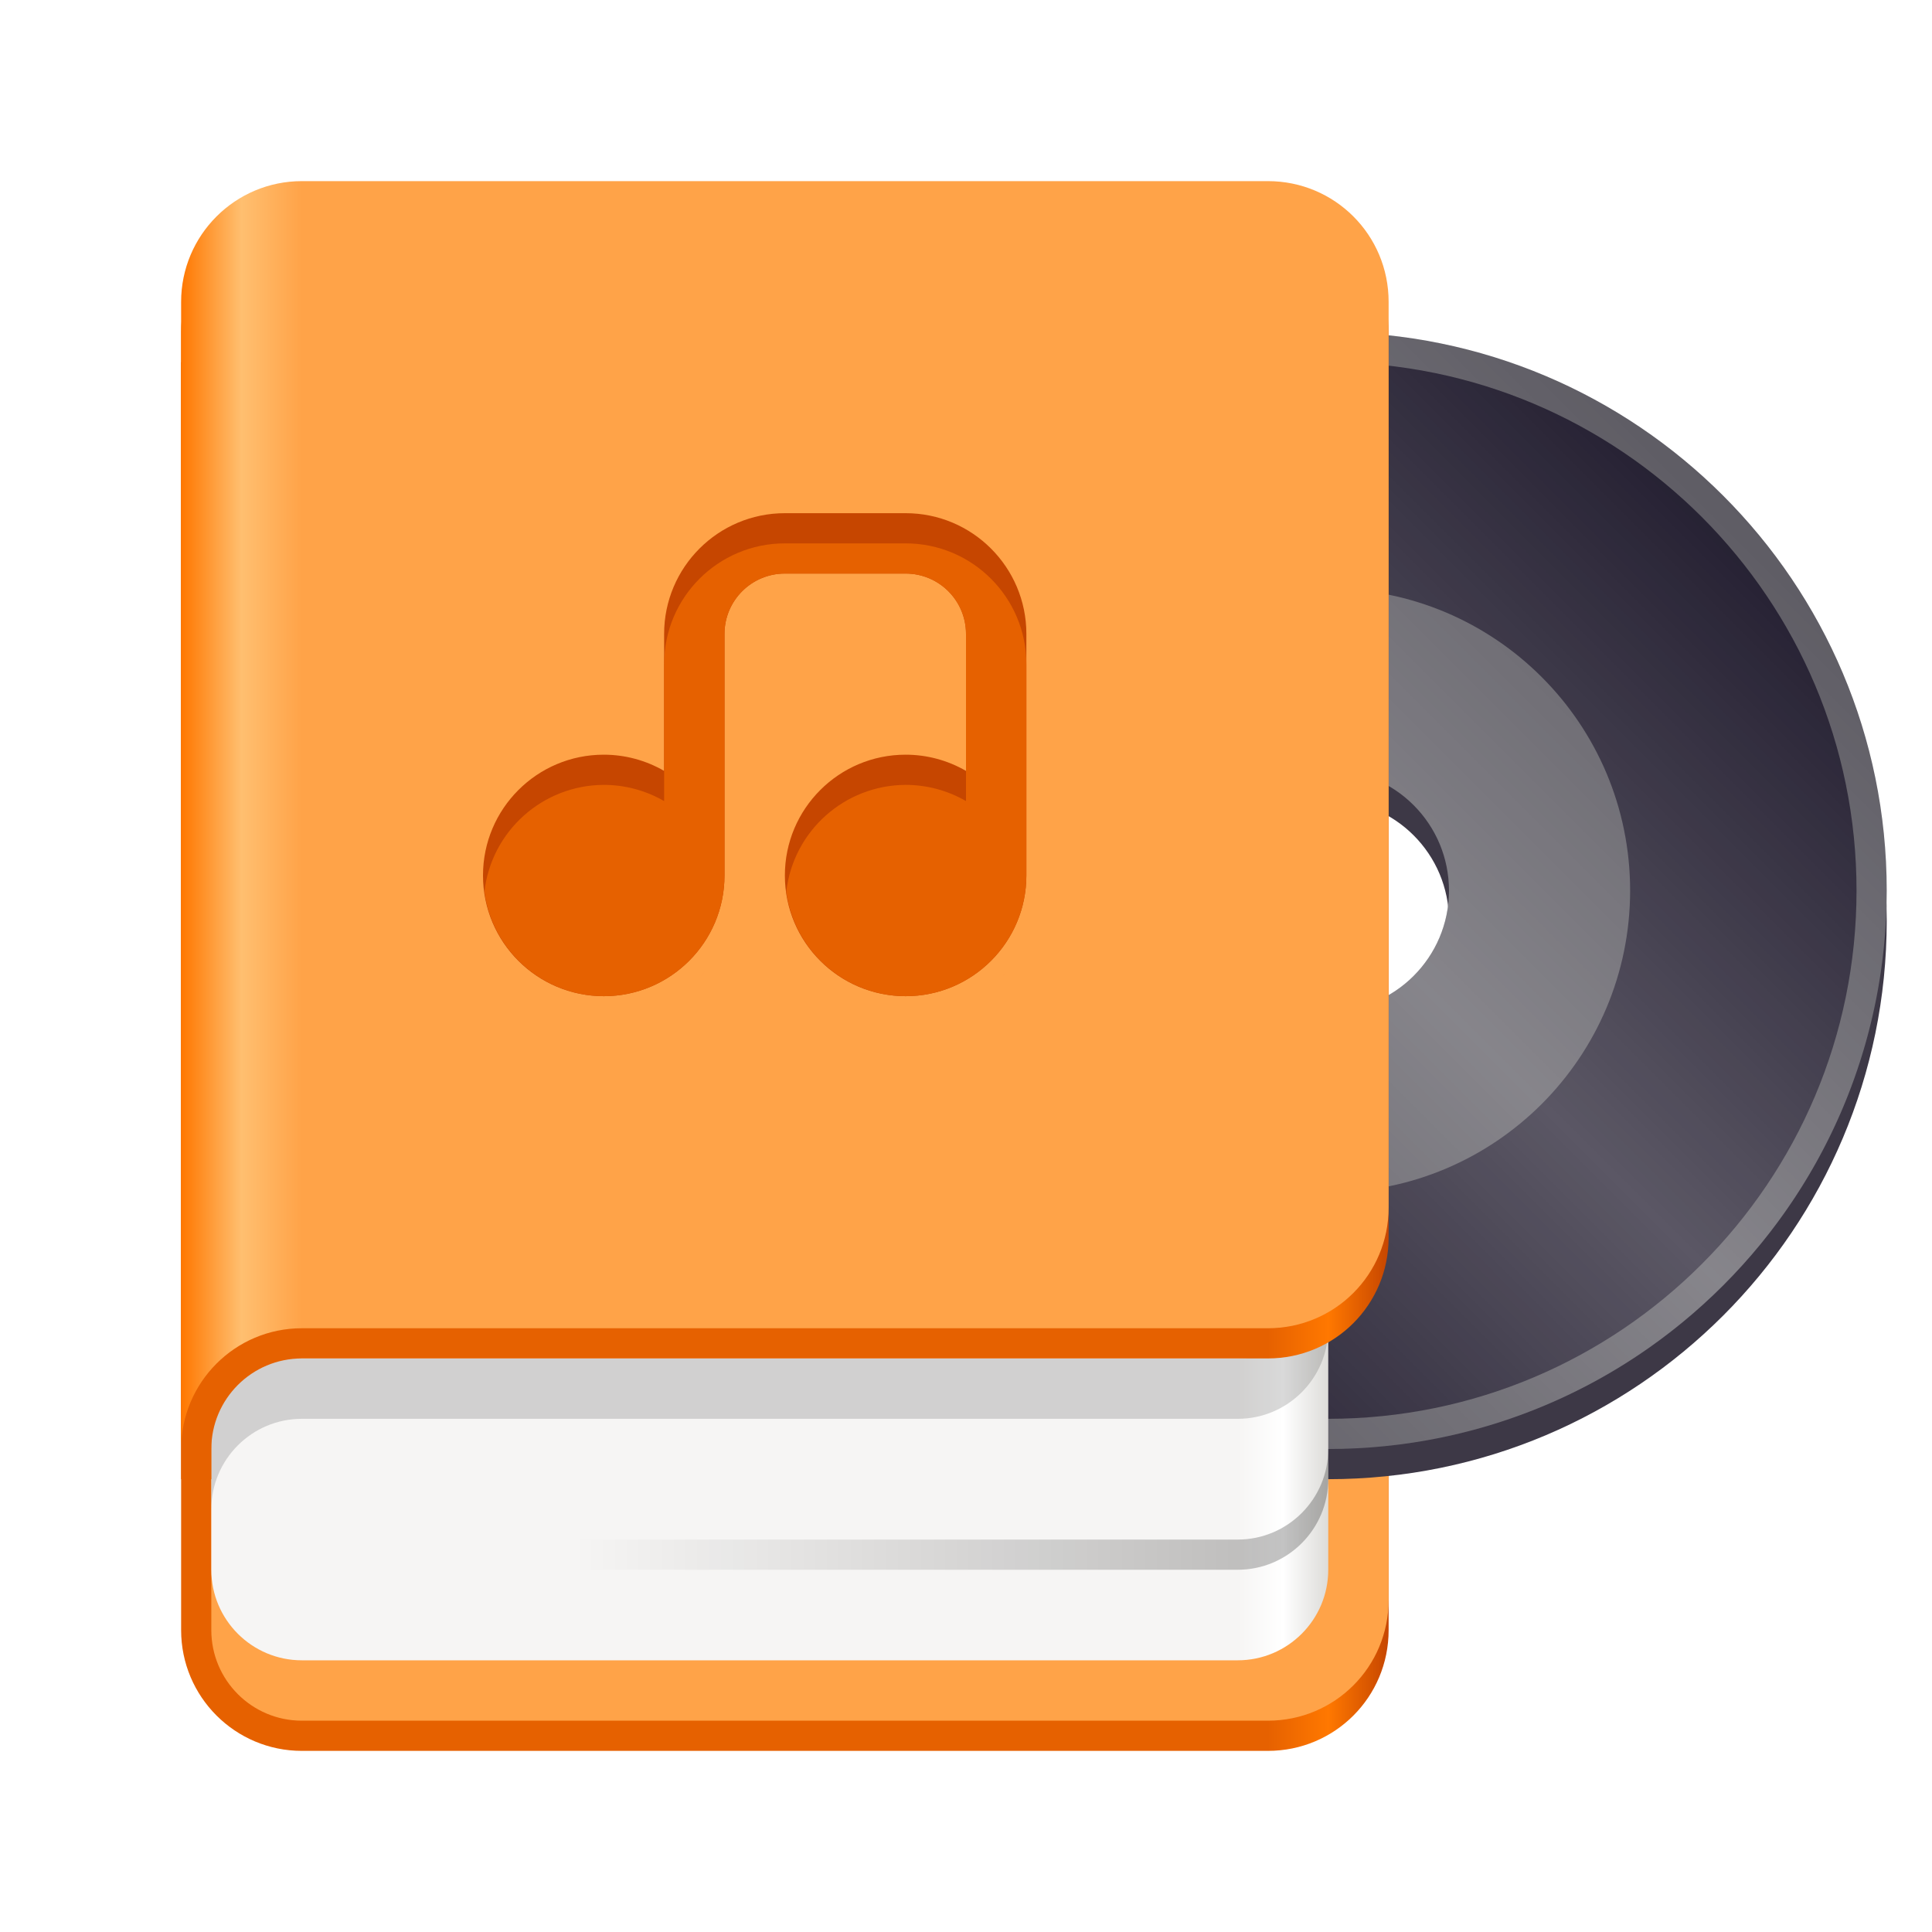
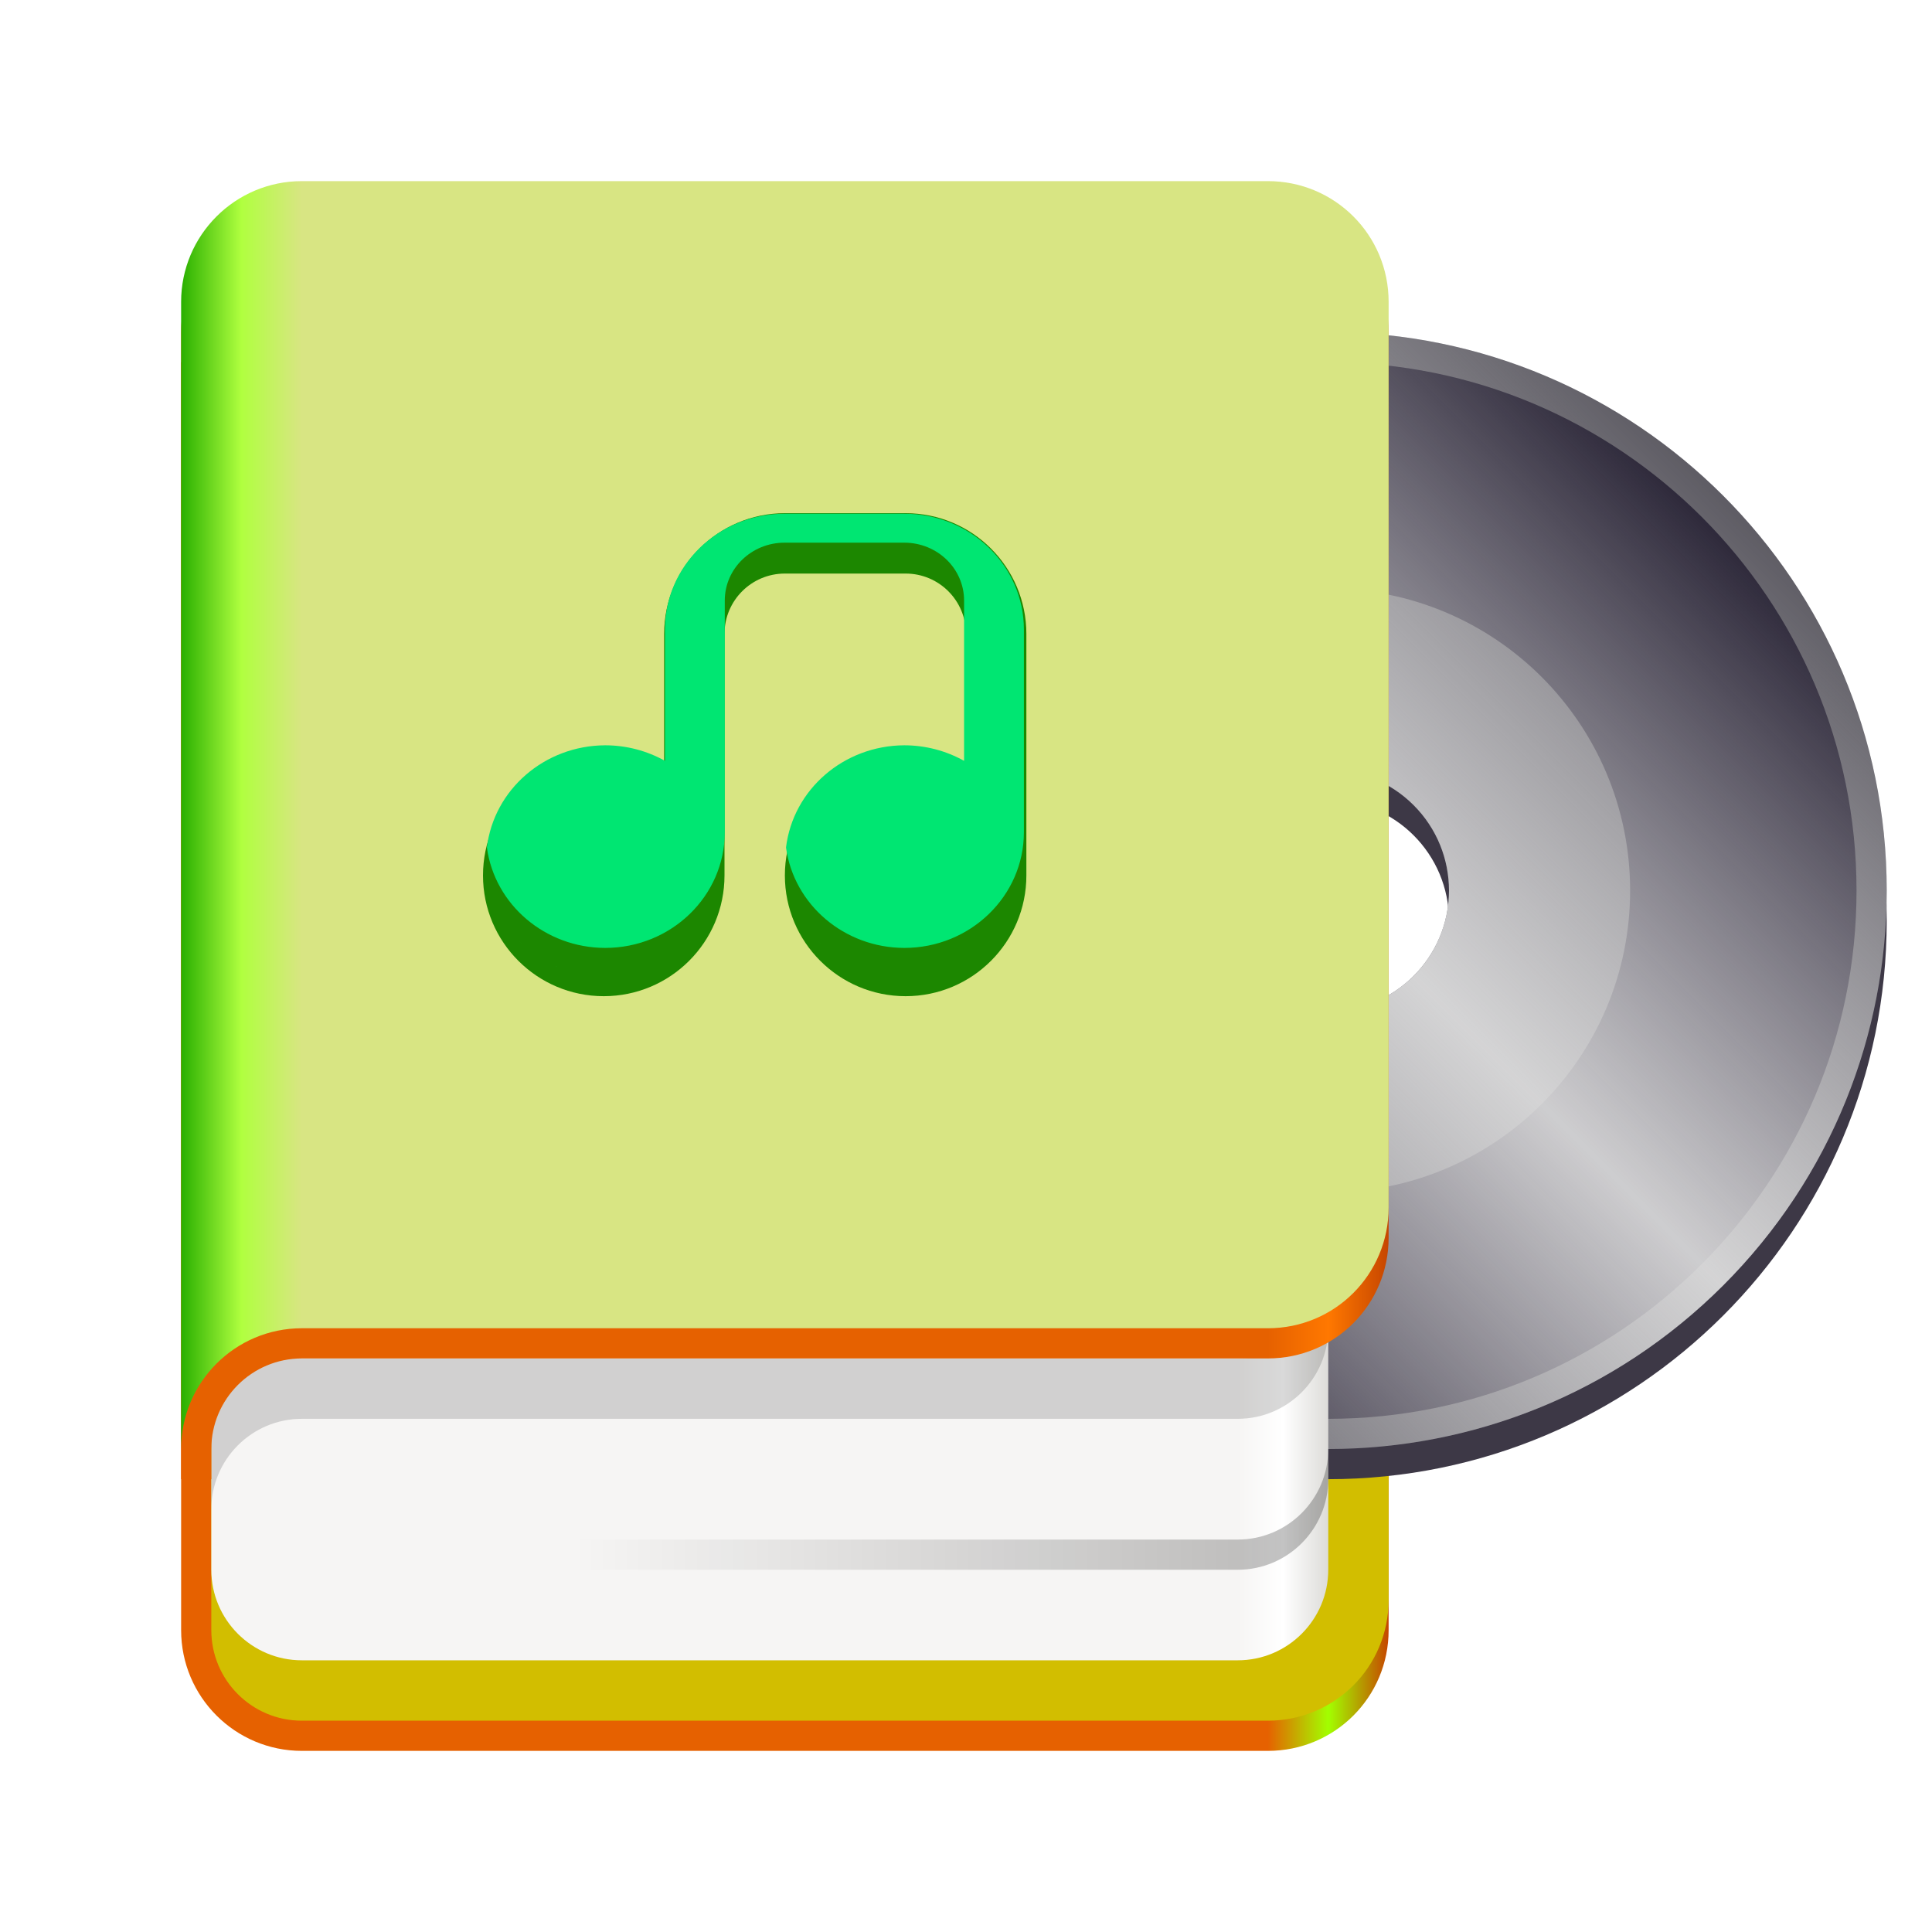
- <svg xmlns="http://www.w3.org/2000/svg" xmlns:xlink="http://www.w3.org/1999/xlink" height="128px" viewBox="0 0 128 128" width="128px">
+ <svg xmlns="http://www.w3.org/2000/svg" xmlns:xlink="http://www.w3.org/1999/xlink" height="128px" viewBox="0 0 128 128" width="128px" version="1.1" id="svg26">
+   <defs id="defs26">
+     <linearGradient id="linearGradient28" gradientUnits="userSpaceOnUse">
+       <stop offset="0" stop-color="#e66100" id="stop26" />
+       <stop offset="0.5" stop-color="#ff7800" id="stop27" style="stop-color:#a2ff00;stop-opacity:1;" />
+       <stop offset="1" stop-color="#c64600" id="stop28" />
+     </linearGradient>
+   </defs>
  <linearGradient id="a" gradientUnits="userSpaceOnUse">
-     <stop offset="0" stop-color="#e66100" />
-     <stop offset="0.5" stop-color="#ff7800" />
-     <stop offset="1" stop-color="#c64600" />
+     <stop offset="0" stop-color="#e66100" id="stop1" />
+     <stop offset="0.5" stop-color="#ff7800" id="stop2" />
+     <stop offset="1" stop-color="#c64600" id="stop3" />
  </linearGradient>
-   <linearGradient id="b" x1="84" x2="92" xlink:href="#a" y1="70" y2="70" />
+   <linearGradient id="b" x1="84" x2="92" xlink:href="#linearGradient28" y1="70" y2="70" />
  <linearGradient id="c" gradientTransform="matrix(0.707107 -0.707107 0.707107 0.707107 -137.5671 -42.11627)" gradientUnits="userSpaceOnUse" x1="51" x2="125" y1="231" y2="231">
-     <stop offset="0" stop-color="#ffffff" stop-opacity="0" />
-     <stop offset="0.5" stop-color="#ffffff" stop-opacity="0.251" />
-     <stop offset="1" stop-color="#ffffff" stop-opacity="0" />
+     <stop offset="0" stop-color="#ffffff" stop-opacity="0" id="stop4" />
+     <stop offset="0.5" stop-color="#ffffff" stop-opacity="0.251" id="stop5" style="stop-color:#e3e3e3;stop-opacity:0.887;" />
+     <stop offset="1" stop-color="#ffffff" stop-opacity="0" id="stop6" />
  </linearGradient>
  <linearGradient id="d" gradientUnits="userSpaceOnUse" x1="82" x2="88" y1="75" y2="75">
-     <stop offset="0" stop-color="#f6f5f4" />
-     <stop offset="0.5" stop-color="#ffffff" />
-     <stop offset="1" stop-color="#dddcd9" />
+     <stop offset="0" stop-color="#f6f5f4" id="stop7" />
+     <stop offset="0.5" stop-color="#ffffff" id="stop8" />
+     <stop offset="1" stop-color="#dddcd9" id="stop9" />
  </linearGradient>
  <linearGradient id="e" x1="84" x2="92" xlink:href="#a" y1="56" y2="56" />
  <linearGradient id="f" gradientUnits="userSpaceOnUse" x1="12" x2="20" y1="54" y2="54">
-     <stop offset="0" stop-color="#ff7700" />
-     <stop offset="0.5" stop-color="#ffbf70" />
-     <stop offset="1" stop-color="#ffa348" />
+     <stop offset="0" stop-color="#ff7700" id="stop10" style="stop-color:#29af00;stop-opacity:1;" />
+     <stop offset="0.5" stop-color="#ffbf70" id="stop11" style="stop-color:#b0ff3f;stop-opacity:1;" />
+     <stop offset="1" stop-color="#ffa348" id="stop12" style="stop-color:#d8e583;stop-opacity:1;" />
  </linearGradient>
  <linearGradient id="g" gradientUnits="userSpaceOnUse" x1="38" x2="88" y1="100" y2="100">
-     <stop offset="0" stop-opacity="0" />
-     <stop offset="1" stop-opacity="0.251" />
+     <stop offset="0" stop-opacity="0" id="stop13" />
+     <stop offset="1" stop-opacity="0.251" id="stop14" />
  </linearGradient>
-   <path d="m 12 24 v 84 c 0 4.418 3.582 8 8 8 h 64 c 4.434 0 8 -3.566 8 -8 v -76 c 0 -4.434 -3.566 -8 -8 -8 z m 0 0" fill="url(#b)" />
-   <path d="m 14 38 v 70 c 0 3.312 2.688 6 6 6 h 64 c 4.434 0 8 -3.566 8 -8 v -60 c 0 -4.434 -3.566 -8 -8 -8 z m 0 0" fill="#ffa348" />
-   <path d="m 88 24 c -20.434 0 -37 16.566 -37 37 s 16.566 37 37 37 s 37 -16.566 37 -37 s -16.566 -37 -37 -37 z m 0 29 c 4.418 0 8 3.582 8 8 s -3.582 8 -8 8 s -8 -3.582 -8 -8 s 3.582 -8 8 -8 z m 0 0" fill="#3d3846" />
-   <path d="m 88 22 c -20.434 0 -37 16.566 -37 37 s 16.566 37 37 37 s 37 -16.566 37 -37 s -16.566 -37 -37 -37 z m 0 29 c 4.418 0 8 3.582 8 8 s -3.582 8 -8 8 s -8 -3.582 -8 -8 s 3.582 -8 8 -8 z m 0 0" fill="#5e5c64" />
-   <path d="m 88 24 c -19.328 0 -35 15.672 -35 35 s 15.672 35 35 35 s 35 -15.672 35 -35 s -15.672 -35 -35 -35 z m 0 15 c 11.047 0 20 8.953 20 20 s -8.953 20 -20 20 s -20 -8.953 -20 -20 s 8.953 -20 20 -20 z m 0 0" fill="#241f31" />
-   <path d="m 61.836 32.836 c -14.449 14.449 -14.449 37.879 0 52.328 c 14.449 14.449 37.879 14.449 52.328 0 c 14.449 -14.449 14.449 -37.879 0 -52.328 c -14.449 -14.449 -37.879 -14.449 -52.328 0 z m 20.508 20.508 c 3.125 -3.125 8.188 -3.125 11.312 0 s 3.125 8.188 0 11.312 s -8.188 3.125 -11.312 0 s -3.125 -8.188 0 -11.312 z m 0 0" fill="url(#c)" />
-   <path d="m 14 40 v 64 c 0 3.312 2.688 6 6 6 h 62 c 3.312 0 6 -2.688 6 -6 v -58 c 0 -3.312 -2.688 -6 -6 -6 z m 0 0" fill="url(#d)" />
-   <path d="m 88 84 c 0 3.312 -2.688 6 -6 6 h -68 v 10 c 0 -3.312 2.688 -6 6 -6 h 62 c 3.312 0 6 -2.688 6 -6 z m 0 0" fill-opacity="0.149" />
-   <path d="m 20 14 c -4.418 0 -8 3.582 -8 8 v 76 h 2 v -2 c 0 -3.312 2.688 -6 6 -6 h 64 c 4.434 0 8 -3.566 8 -8 v -60 c 0 -4.434 -3.566 -8 -8 -8 z m 0 0" fill="url(#e)" />
-   <path d="m 20 12 c -4.418 0 -8 3.582 -8 8 v 76 c 0 -4.418 3.582 -8 8 -8 h 64 c 4.434 0 8 -3.566 8 -8 v -60 c 0 -4.434 -3.566 -8 -8 -8 z m 0 0" fill="url(#f)" />
-   <path d="m 88 96 c 0 3.312 -2.688 6 -6 6 h -44 v 2 h 44 c 3.312 0 6 -2.688 6 -6 z m 0 0" fill="url(#g)" />
-   <path d="m 52 34 c -4.418 0 -8 3.582 -8 8 v 9.074 c -1.215 -0.703 -2.594 -1.074 -4 -1.074 c -4.418 0 -8 3.582 -8 8 s 3.582 8 8 8 s 8 -3.582 8 -8 v -16 c 0 -2.211 1.789 -4 4 -4 h 8 c 2.211 0 4 1.789 4 4 v 9.074 c -1.215 -0.703 -2.594 -1.074 -4 -1.074 c -4.418 0 -8 3.582 -8 8 s 3.582 8 8 8 s 8 -3.582 8 -8 v -16 c 0 -4.418 -3.582 -8 -8 -8 z m 0 0" fill="#c64600" />
-   <path d="m 52 36 c -4.418 0 -8 3.582 -8 8 v 9.074 c -1.215 -0.703 -2.594 -1.074 -4 -1.074 c -4.043 0.02 -7.434 3.047 -7.906 7.062 c 0.527 3.965 3.906 6.926 7.906 6.938 c 4.418 0 8 -3.582 8 -8 v -16 c 0 -2.211 1.789 -4 4 -4 h 8 c 2.211 0 4 1.789 4 4 v 11.074 c -1.215 -0.703 -2.594 -1.074 -4 -1.074 c -4.043 0.02 -7.434 3.047 -7.906 7.062 c 0.527 3.965 3.906 6.926 7.906 6.938 c 4.418 0 8 -3.582 8 -8 v -14 c 0 -4.418 -3.582 -8 -8 -8 z m -19.855 25.484 c 0.039 0.148 0.078 0.297 0.121 0.441 c -0.043 -0.145 -0.082 -0.293 -0.121 -0.441 z m 15.711 0 c -0.039 0.148 -0.078 0.297 -0.121 0.441 c 0.043 -0.145 0.082 -0.293 0.121 -0.441 z m 4.289 0 c 0.039 0.148 0.078 0.297 0.121 0.441 c -0.043 -0.145 -0.082 -0.293 -0.121 -0.441 z m 15.711 0 c -0.039 0.148 -0.078 0.297 -0.121 0.441 c 0.043 -0.145 0.082 -0.293 0.121 -0.441 z m -35.293 1.43 c 0.074 0.172 0.156 0.344 0.242 0.512 c -0.086 -0.168 -0.168 -0.34 -0.242 -0.512 z m 14.875 0 c -0.074 0.172 -0.156 0.344 -0.242 0.512 c 0.086 -0.168 0.168 -0.34 0.242 -0.512 z m 20 0 c -0.074 0.172 -0.156 0.344 -0.242 0.512 c 0.086 -0.168 0.168 -0.34 0.242 -0.512 z m -34.203 1.316 c 0.109 0.172 0.227 0.34 0.355 0.508 c -0.129 -0.168 -0.246 -0.336 -0.355 -0.508 z m 13.531 0 c -0.109 0.172 -0.227 0.34 -0.355 0.508 c 0.129 -0.168 0.246 -0.336 0.355 -0.508 z m 20 0 c -0.109 0.172 -0.227 0.34 -0.355 0.508 c 0.129 -0.168 0.246 -0.336 0.355 -0.508 z m -32.609 1.195 c 0.133 0.145 0.273 0.285 0.418 0.418 c -0.145 -0.133 -0.285 -0.273 -0.418 -0.418 z m 11.688 0 c -0.133 0.145 -0.273 0.285 -0.418 0.418 c 0.145 -0.133 0.285 -0.273 0.418 -0.418 z m 8.312 0 c 0.133 0.145 0.273 0.285 0.418 0.418 c -0.145 -0.133 -0.285 -0.273 -0.418 -0.418 z m 11.688 0 c -0.133 0.145 -0.273 0.285 -0.418 0.418 c 0.145 -0.133 0.285 -0.273 0.418 -0.418 z m -30.578 0.988 c 0.164 0.125 0.332 0.242 0.504 0.355 c -0.172 -0.113 -0.34 -0.23 -0.504 -0.355 z m 9.469 0 c -0.164 0.125 -0.332 0.242 -0.504 0.355 c 0.172 -0.113 0.34 -0.23 0.504 -0.355 z m -8.16 0.781 c 0.168 0.086 0.34 0.168 0.516 0.242 c -0.176 -0.074 -0.348 -0.156 -0.516 -0.242 z m 1.5 0.539 c 0.145 0.043 0.293 0.082 0.441 0.121 c -0.148 -0.039 -0.297 -0.078 -0.441 -0.121 z m 3.852 0 c -0.145 0.043 -0.293 0.082 -0.441 0.121 c 0.148 -0.039 0.297 -0.078 0.441 -0.121 z m 0 0" fill="#e66100" />
+   <path d="m 12 24 v 84 c 0 4.418 3.582 8 8 8 h 64 c 4.434 0 8 -3.566 8 -8 v -76 c 0 -4.434 -3.566 -8 -8 -8 z m 0 0" fill="url(#b)" id="path14" />
+   <path d="m 14 38 v 70 c 0 3.312 2.688 6 6 6 h 64 c 4.434 0 8 -3.566 8 -8 v -60 c 0 -4.434 -3.566 -8 -8 -8 z m 0 0" fill="#ffa348" id="path15" style="fill:#d2be00;fill-opacity:1" />
+   <path d="m 88 24 c -20.434 0 -37 16.566 -37 37 s 16.566 37 37 37 s 37 -16.566 37 -37 s -16.566 -37 -37 -37 z m 0 29 c 4.418 0 8 3.582 8 8 s -3.582 8 -8 8 s -8 -3.582 -8 -8 s 3.582 -8 8 -8 z m 0 0" fill="#3d3846" id="path16" />
+   <path d="m 88 22 c -20.434 0 -37 16.566 -37 37 s 16.566 37 37 37 s 37 -16.566 37 -37 s -16.566 -37 -37 -37 z m 0 29 c 4.418 0 8 3.582 8 8 s -3.582 8 -8 8 s -8 -3.582 -8 -8 s 3.582 -8 8 -8 z m 0 0" fill="#5e5c64" id="path17" />
+   <path d="m 88 24 c -19.328 0 -35 15.672 -35 35 s 15.672 35 35 35 s 35 -15.672 35 -35 s -15.672 -35 -35 -35 z m 0 15 c 11.047 0 20 8.953 20 20 s -8.953 20 -20 20 s -20 -8.953 -20 -20 s 8.953 -20 20 -20 z m 0 0" fill="#241f31" id="path18" />
+   <path d="m 61.836 32.836 c -14.449 14.449 -14.449 37.879 0 52.328 c 14.449 14.449 37.879 14.449 52.328 0 c 14.449 -14.449 14.449 -37.879 0 -52.328 c -14.449 -14.449 -37.879 -14.449 -52.328 0 z m 20.508 20.508 c 3.125 -3.125 8.188 -3.125 11.312 0 s 3.125 8.188 0 11.312 s -8.188 3.125 -11.312 0 s -3.125 -8.188 0 -11.312 z m 0 0" fill="url(#c)" id="path19" />
+   <path d="m 14 40 v 64 c 0 3.312 2.688 6 6 6 h 62 c 3.312 0 6 -2.688 6 -6 v -58 c 0 -3.312 -2.688 -6 -6 -6 z m 0 0" fill="url(#d)" id="path20" />
+   <path d="m 88 84 c 0 3.312 -2.688 6 -6 6 h -68 v 10 c 0 -3.312 2.688 -6 6 -6 h 62 c 3.312 0 6 -2.688 6 -6 z m 0 0" fill-opacity="0.149" id="path21" />
+   <path d="m 20 14 c -4.418 0 -8 3.582 -8 8 v 76 h 2 v -2 c 0 -3.312 2.688 -6 6 -6 h 64 c 4.434 0 8 -3.566 8 -8 v -60 c 0 -4.434 -3.566 -8 -8 -8 z m 0 0" fill="url(#e)" id="path22" />
+   <path d="m 20 12 c -4.418 0 -8 3.582 -8 8 v 76 c 0 -4.418 3.582 -8 8 -8 h 64 c 4.434 0 8 -3.566 8 -8 v -60 c 0 -4.434 -3.566 -8 -8 -8 z m 0 0" fill="url(#f)" id="path23" />
+   <path d="m 88 96 c 0 3.312 -2.688 6 -6 6 h -44 v 2 h 44 c 3.312 0 6 -2.688 6 -6 z m 0 0" fill="url(#g)" id="path24" />
+   <path d="m 52 34 c -4.418 0 -8 3.582 -8 8 v 9.074 c -1.215 -0.703 -2.594 -1.074 -4 -1.074 c -4.418 0 -8 3.582 -8 8 s 3.582 8 8 8 s 8 -3.582 8 -8 v -16 c 0 -2.211 1.789 -4 4 -4 h 8 c 2.211 0 4 1.789 4 4 v 9.074 c -1.215 -0.703 -2.594 -1.074 -4 -1.074 c -4.418 0 -8 3.582 -8 8 s 3.582 8 8 8 s 8 -3.582 8 -8 v -16 c 0 -4.418 -3.582 -8 -8 -8 z m 0 0" fill="#c64600" id="path25" style="fill:#1c8700;fill-opacity:1" />
+   <path d="m 51.982,34.036 c -4.378,0 -7.927,3.435 -7.927,7.671 v 8.701 c -1.204,-0.674 -2.57,-1.03 -3.964,-1.03 -4.006,0.019 -7.366,2.922 -7.834,6.772 0.523,3.802 3.871,6.641 7.834,6.652 4.378,0 7.927,-3.435 7.927,-7.671 V 39.789 c 0,-2.12 1.773,-3.836 3.964,-3.836 h 7.927 c 2.191,0 3.964,1.716 3.964,3.836 v 10.619 c -1.204,-0.674 -2.57,-1.03 -3.964,-1.03 -4.006,0.019 -7.366,2.922 -7.834,6.772 0.523,3.802 3.871,6.641 7.834,6.652 4.378,0 7.927,-3.435 7.927,-7.671 V 41.707 c 0,-4.236 -3.549,-7.671 -7.927,-7.671 z M 32.308,58.473 c 0.039,0.142 0.077,0.285 0.12,0.423 -0.043,-0.139 -0.081,-0.281 -0.12,-0.423 z m 15.568,0 c -0.039,0.142 -0.077,0.285 -0.12,0.423 0.043,-0.139 0.081,-0.281 0.12,-0.423 z m 4.25,0 c 0.039,0.142 0.077,0.285 0.12,0.423 -0.043,-0.139 -0.081,-0.281 -0.12,-0.423 z m 15.568,0 c -0.039,0.142 -0.077,0.285 -0.12,0.423 0.043,-0.139 0.081,-0.281 0.12,-0.423 z m -34.971,1.371 c 0.074,0.165 0.155,0.33 0.24,0.491 -0.085,-0.161 -0.166,-0.326 -0.24,-0.491 z m 14.739,0 c -0.074,0.165 -0.155,0.33 -0.24,0.491 0.085,-0.161 0.166,-0.326 0.24,-0.491 z m 19.818,0 c -0.074,0.165 -0.155,0.33 -0.24,0.491 0.085,-0.161 0.166,-0.326 0.24,-0.491 z m -33.891,1.262 c 0.108,0.165 0.224,0.326 0.352,0.487 -0.128,-0.161 -0.244,-0.322 -0.352,-0.487 z m 13.408,0 c -0.108,0.165 -0.224,0.326 -0.352,0.487 0.128,-0.161 0.244,-0.322 0.352,-0.487 z m 19.818,0 c -0.108,0.165 -0.224,0.326 -0.352,0.487 0.128,-0.161 0.244,-0.322 0.352,-0.487 z m -32.312,1.146 c 0.132,0.139 0.271,0.273 0.414,0.401 -0.143,-0.127 -0.283,-0.262 -0.414,-0.401 z m 11.581,0 c -0.132,0.139 -0.271,0.273 -0.414,0.401 0.143,-0.127 0.283,-0.262 0.414,-0.401 z m 8.237,0 c 0.132,0.139 0.271,0.273 0.414,0.401 -0.143,-0.127 -0.283,-0.262 -0.414,-0.401 z m 11.581,0 c -0.132,0.139 -0.271,0.273 -0.414,0.401 0.143,-0.127 0.283,-0.262 0.414,-0.401 z m -30.299,0.948 c 0.163,0.12 0.329,0.232 0.499,0.341 -0.17,-0.109 -0.337,-0.221 -0.499,-0.341 z m 9.382,0 c -0.163,0.12 -0.329,0.232 -0.499,0.341 0.17,-0.109 0.337,-0.221 0.499,-0.341 z m -8.086,0.749 c 0.166,0.082 0.337,0.161 0.511,0.232 -0.174,-0.071 -0.344,-0.15 -0.511,-0.232 z m 1.486,0.517 c 0.143,0.041 0.29,0.079 0.437,0.116 -0.147,-0.037 -0.294,-0.075 -0.437,-0.116 z m 3.816,0 c -0.143,0.041 -0.29,0.079 -0.437,0.116 0.147,-0.037 0.294,-0.075 0.437,-0.116 z m 0,0" fill="#e66100" id="path26" style="fill:#00e672;fill-opacity:1;stroke-width:0.975" />
</svg>
